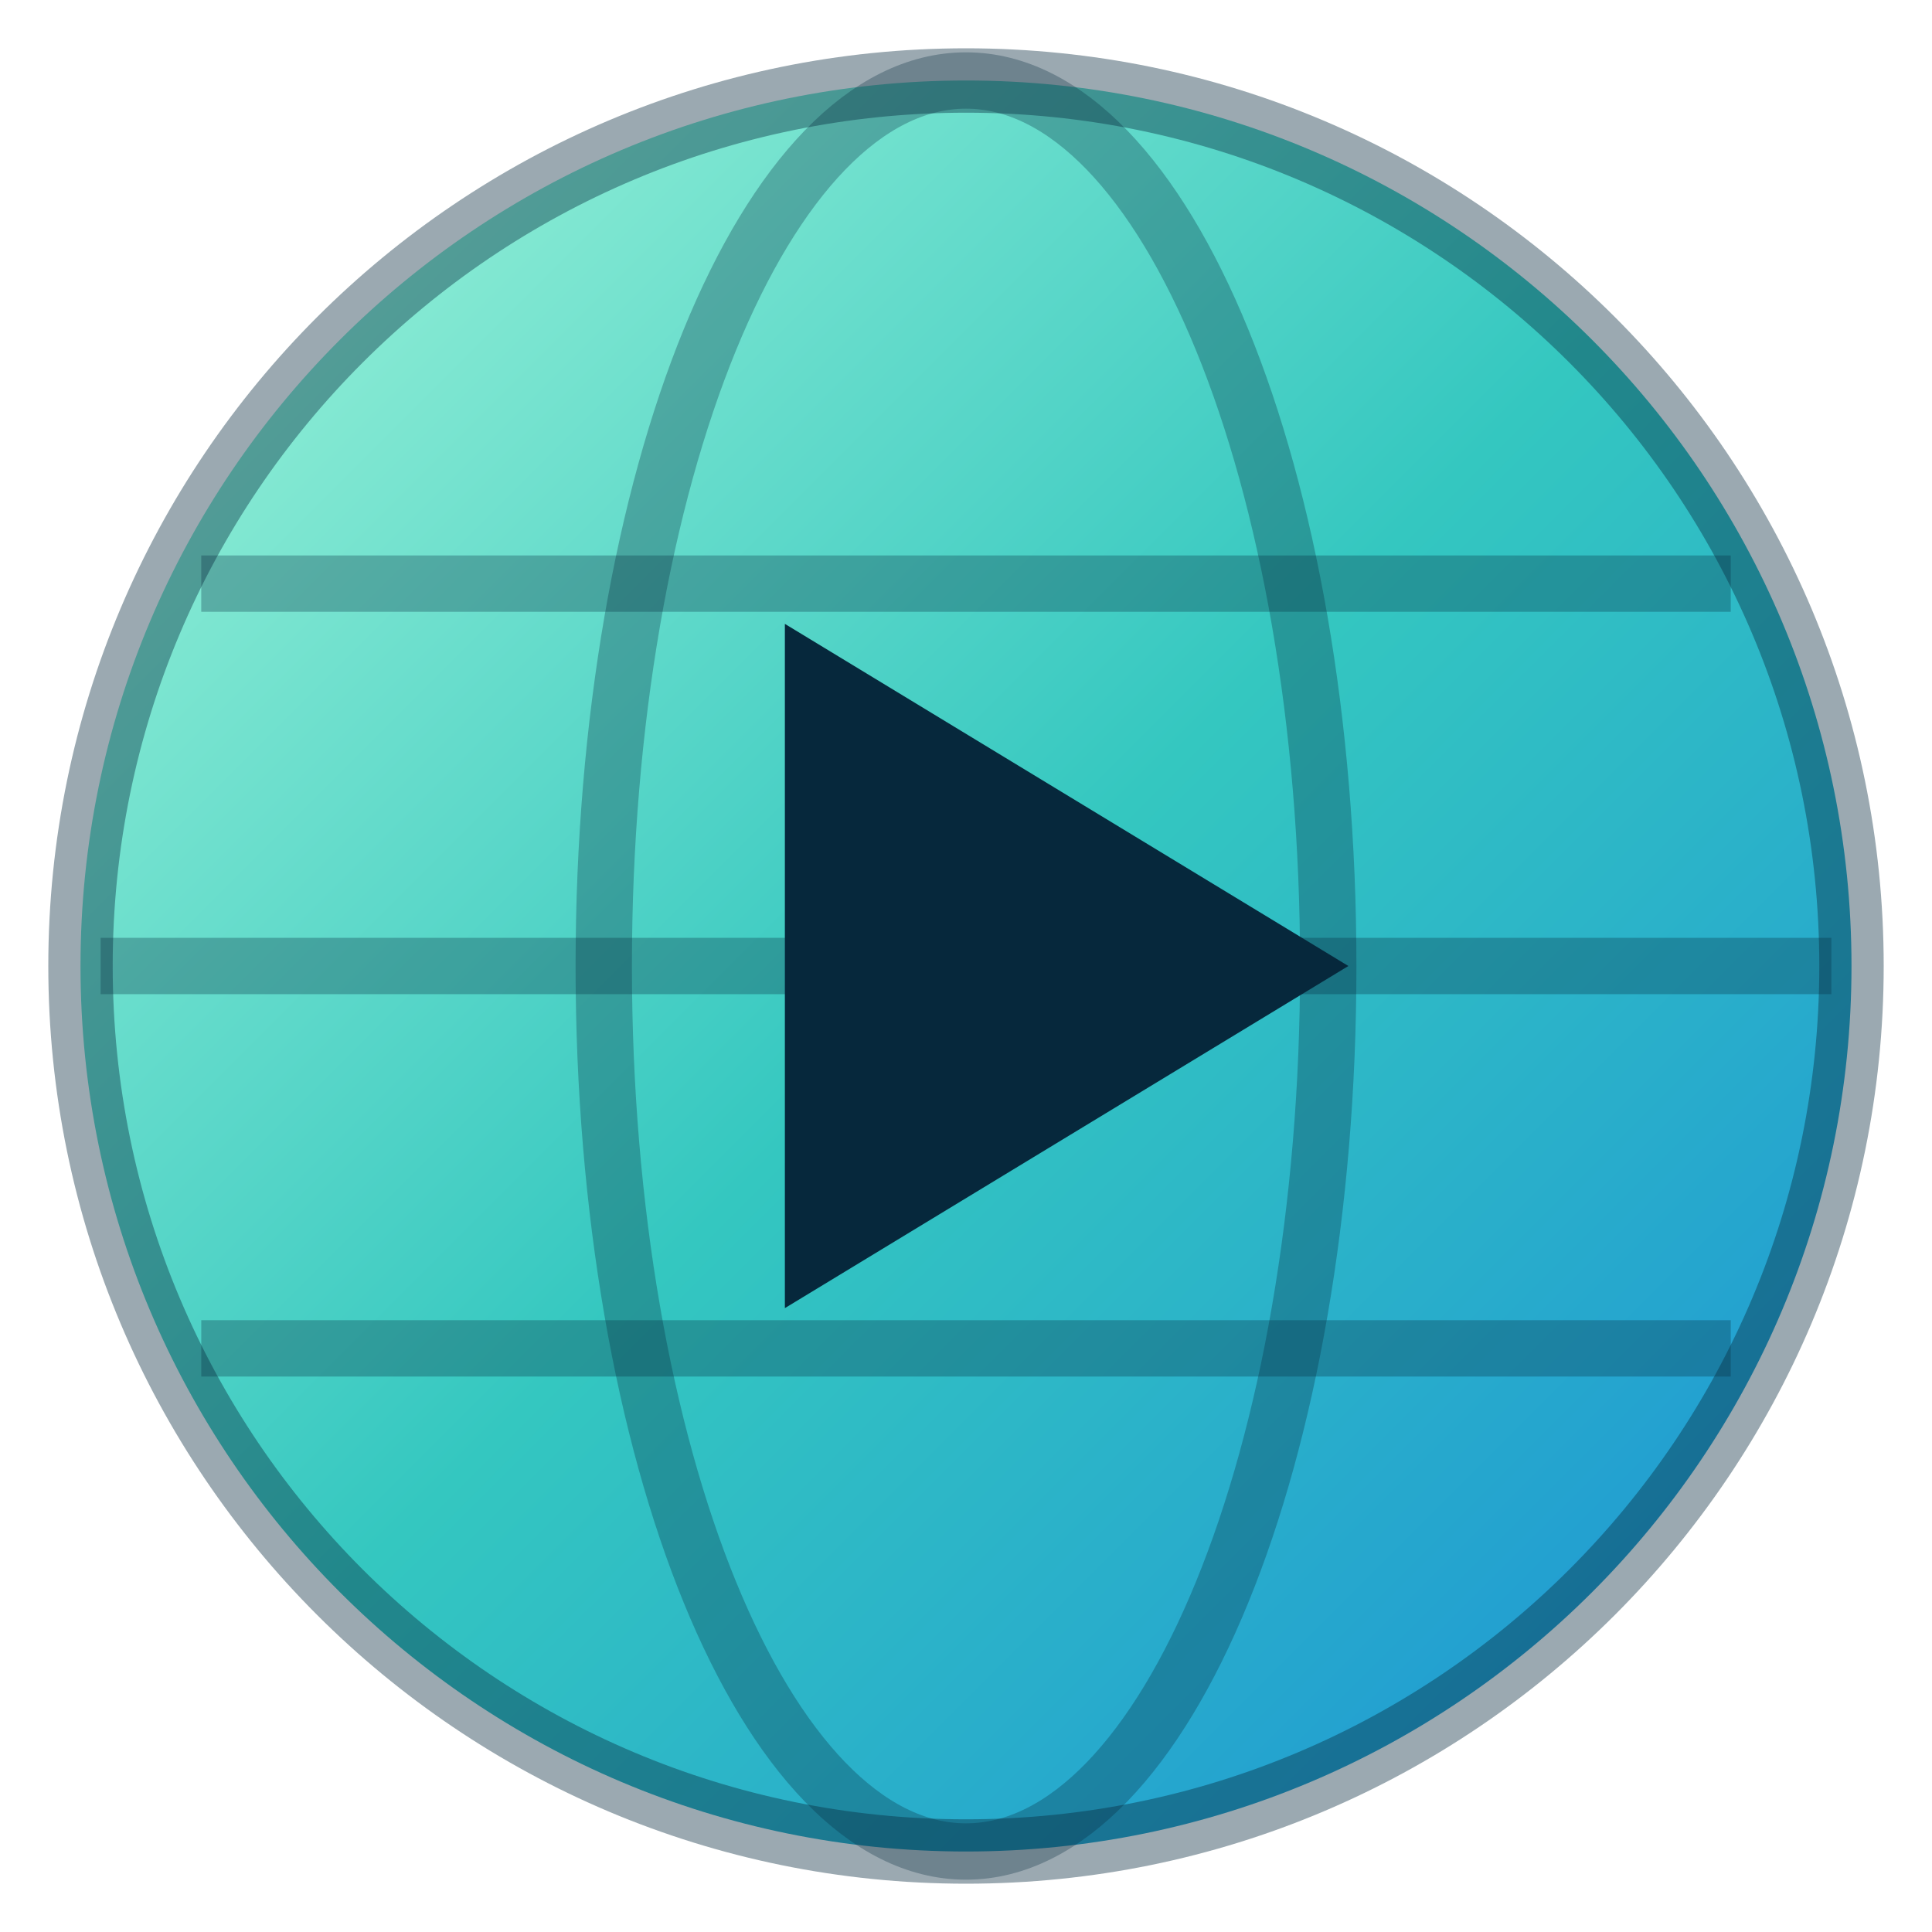
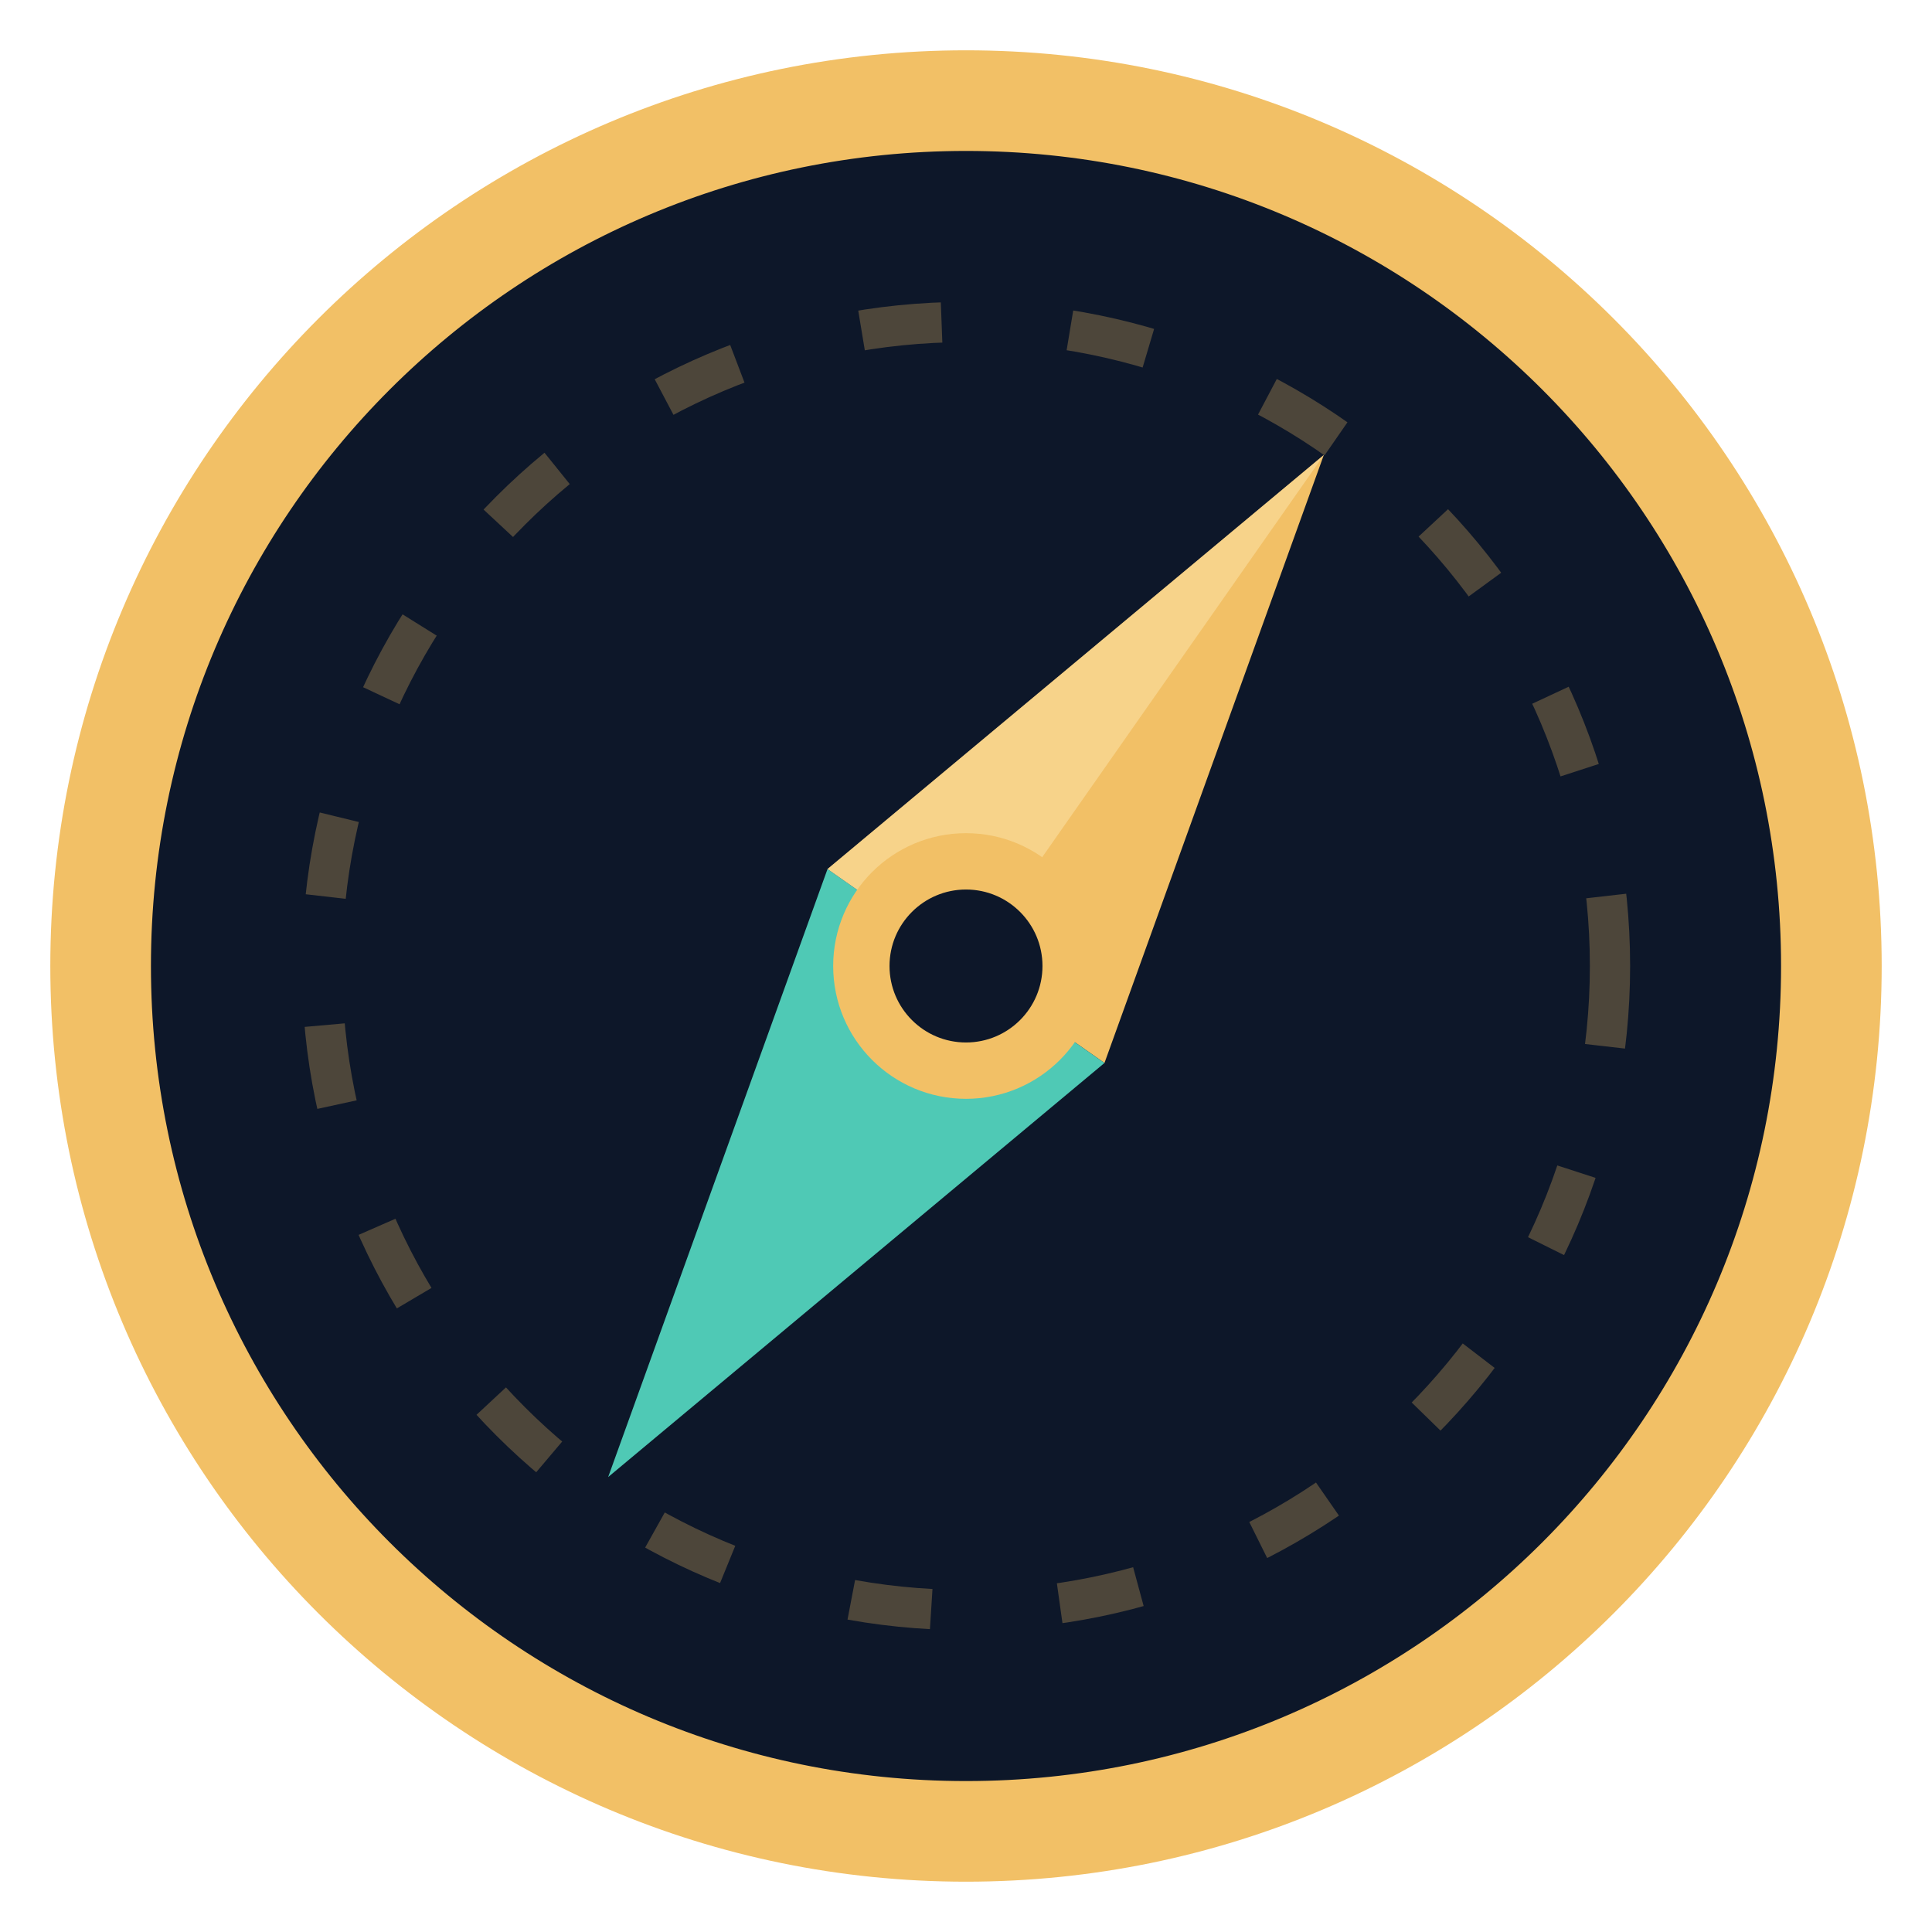
<svg xmlns="http://www.w3.org/2000/svg" viewBox="0 0 48 48">
-   <defs>
-     <linearGradient id="cgG" x1="0" y1="0" x2="1" y2="1">
-       <stop offset="0" stop-color="#a6f7da" />
-       <stop offset=".5" stop-color="#34c7c0" />
-       <stop offset="1" stop-color="#1b8fd8" />
-     </linearGradient>
-   </defs>
-   <circle cx="24" cy="24" r="22" fill="url(#cgG)" />
-   <g fill="none" stroke="#06283c" stroke-opacity="0.3" stroke-width="1.4">
-     <ellipse cx="24" cy="24" rx="9" ry="22" />
-     <path d="M2.5 24h43M5 14.5h38M5 33.5h38" />
+   <circle cx="24" cy="24" r="21.5" fill="#0d1729" stroke="#f2c066" stroke-width="2.5" />
+   <circle cx="24" cy="24" r="16" fill="none" stroke="#f2c066" stroke-opacity="0.28" stroke-width="1" stroke-dasharray="2 3.2" />
+   <g transform="rotate(35 24 24)">
+     <path d="M24 8.5 28.2 24H19.8z" fill="#f2c066" />
+     <path d="M24 39.5 19.8 24h8.4z" fill="#4fc9b5" />
+     <path d="M24 8.5 24 24H19.8z" fill="#fbe2a8" fill-opacity="0.55" />
  </g>
-   <circle cx="24" cy="24" r="22" fill="none" stroke="#06283c" stroke-opacity="0.4" stroke-width="1.6" />
-   <path d="M19.5 15.5v17l14-8.5z" fill="#06283c" />
+   <circle cx="24" cy="24" r="2.6" fill="#0d1729" stroke="#f2c066" stroke-width="1.4" />
</svg>
